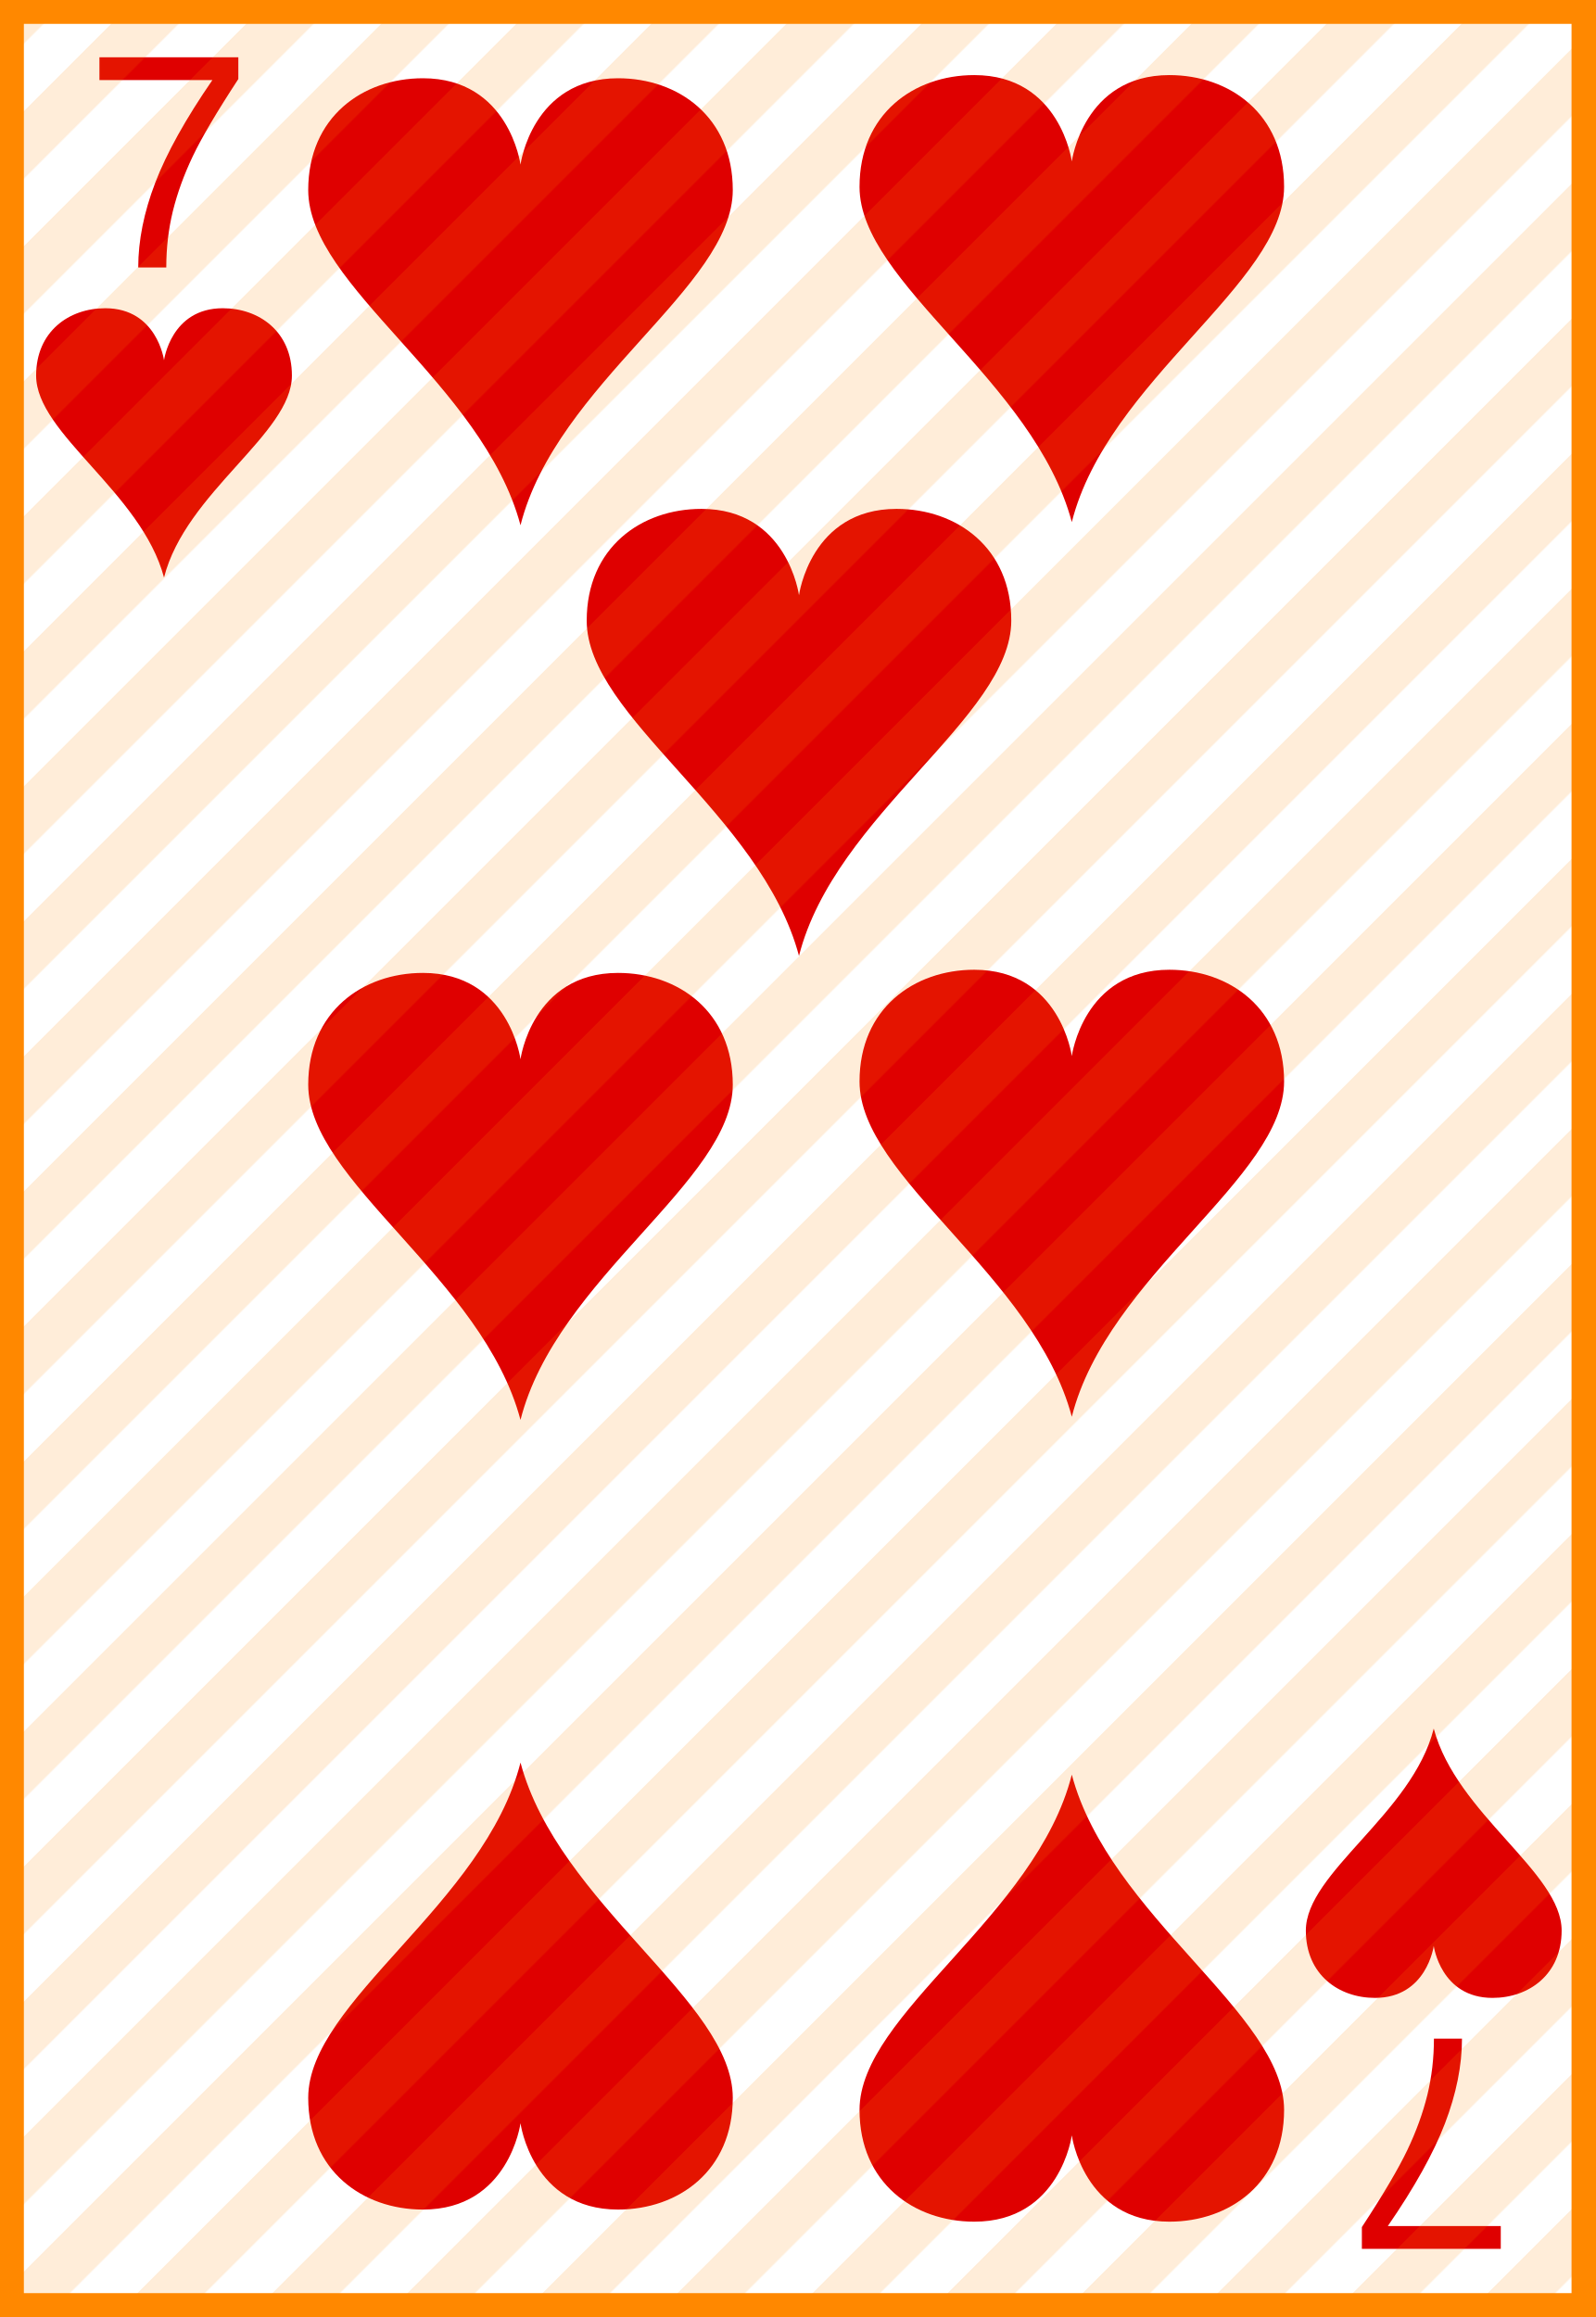
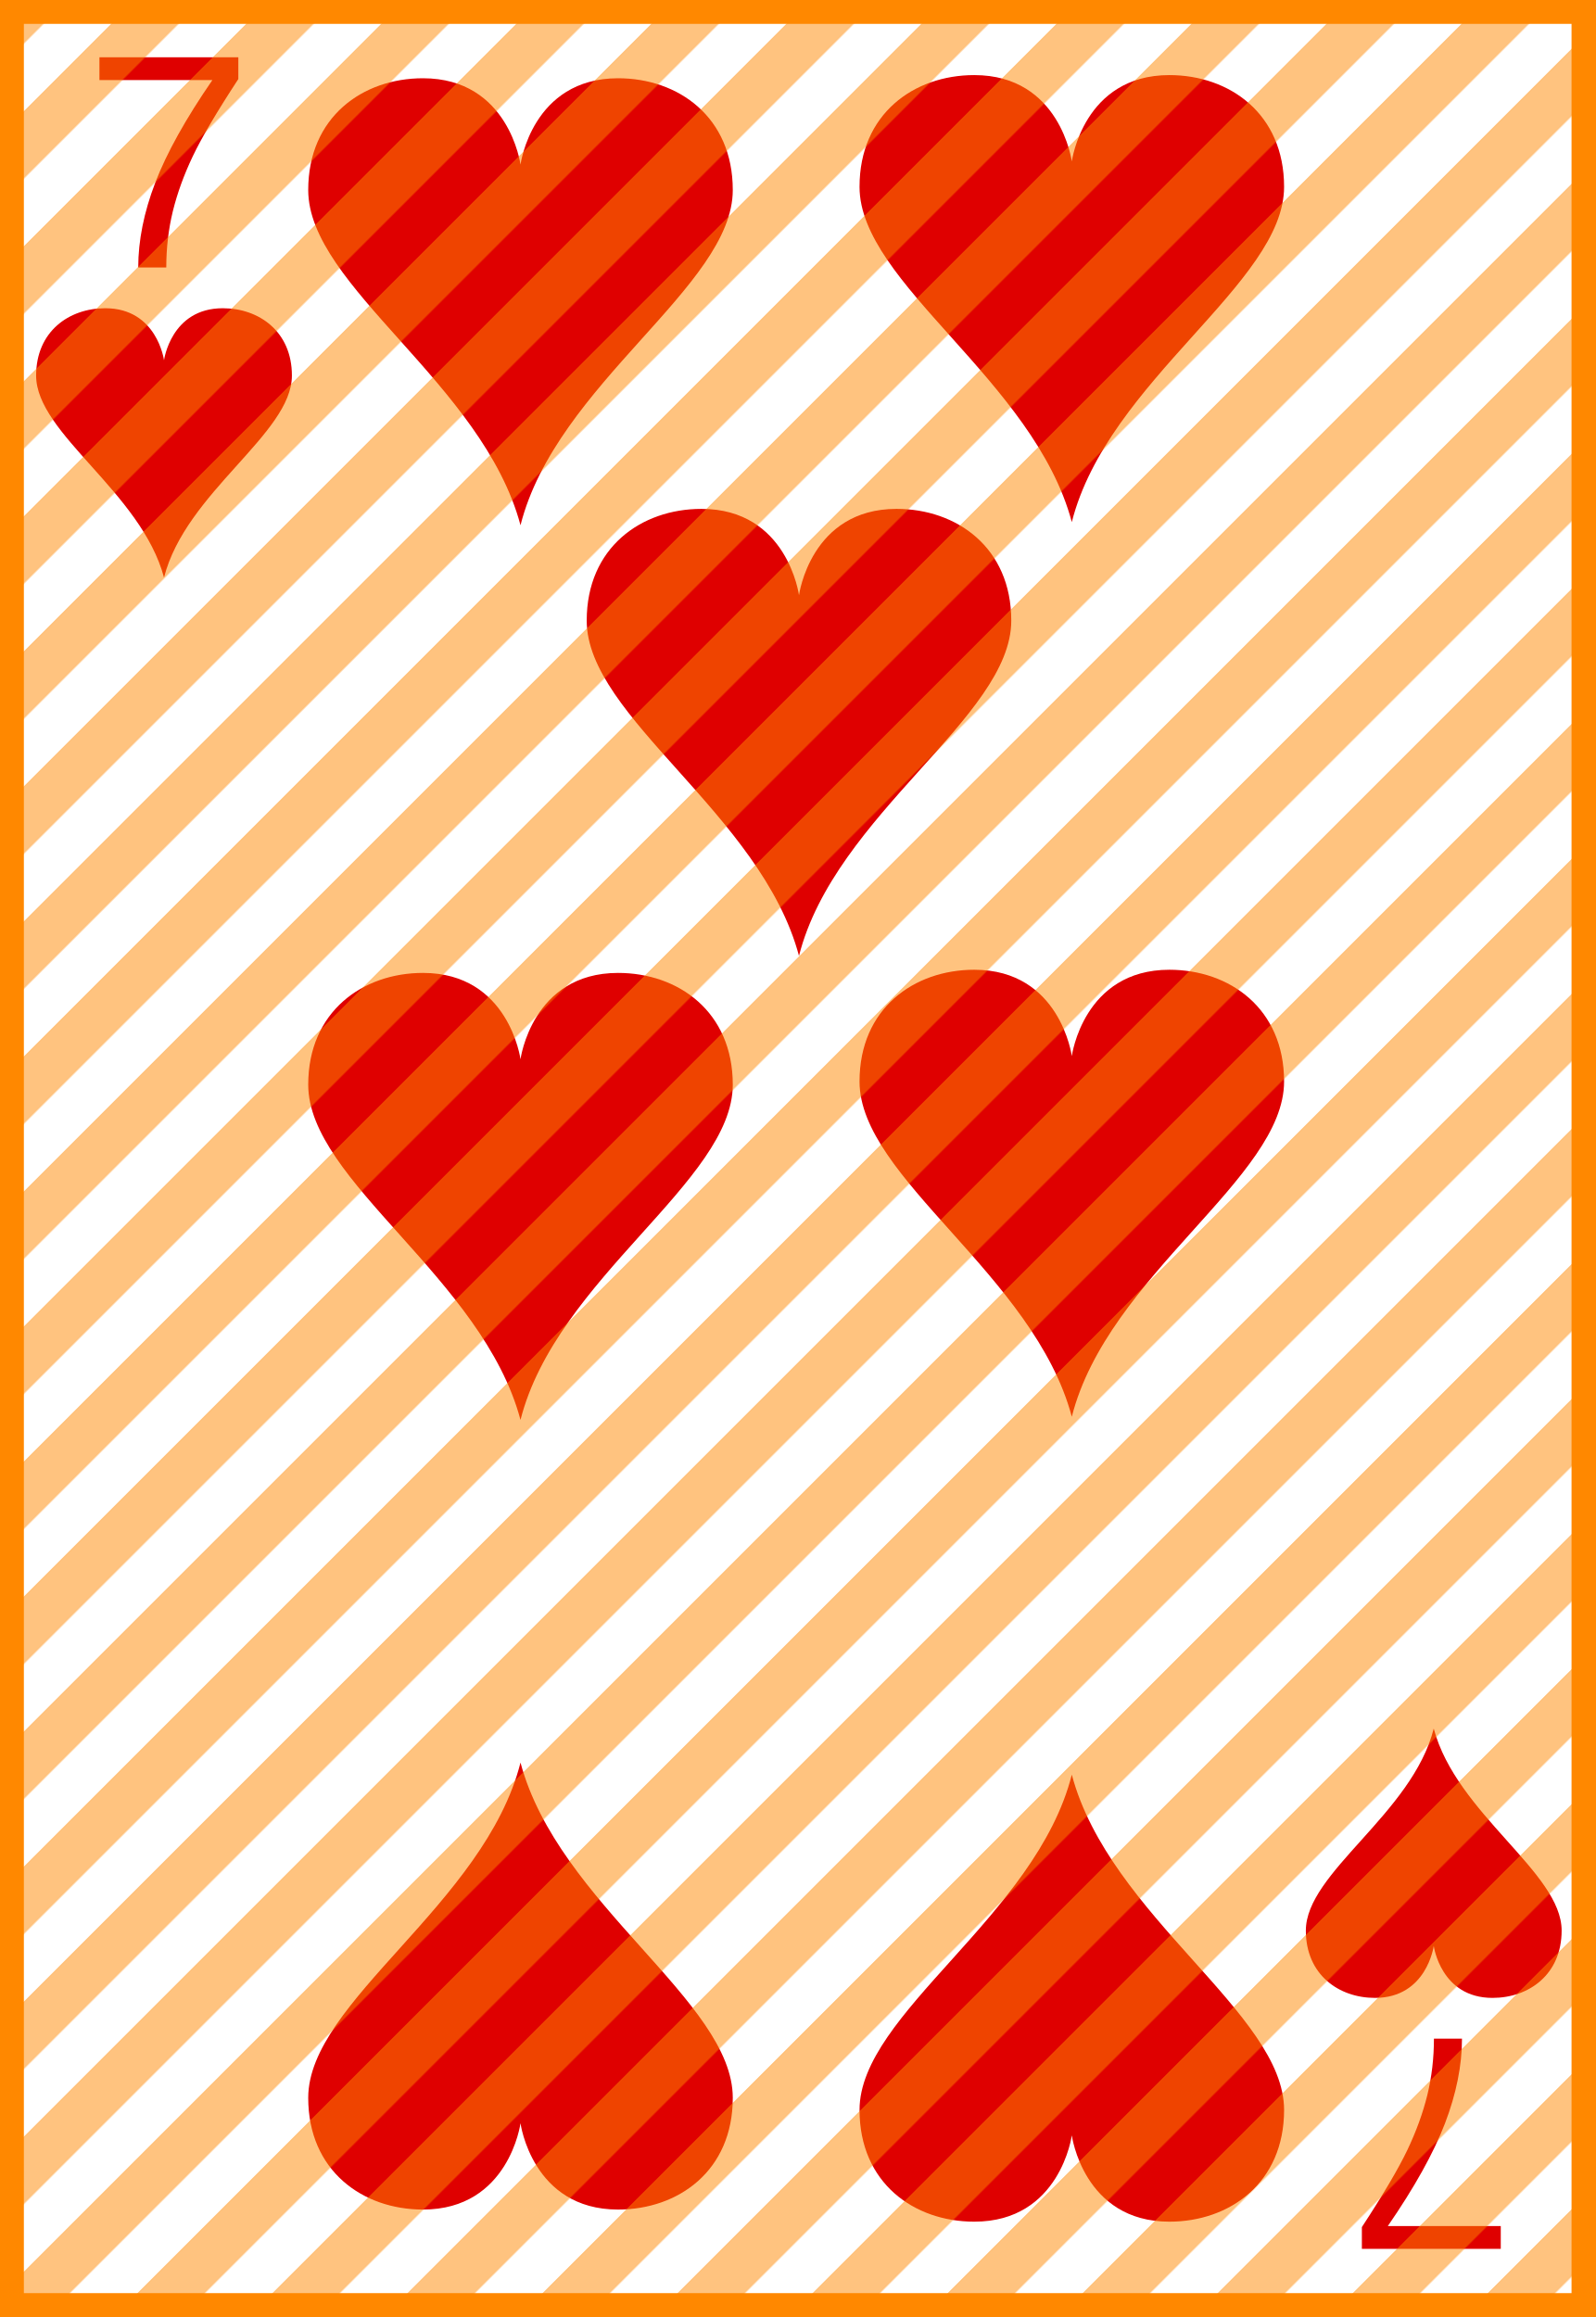
<svg xmlns="http://www.w3.org/2000/svg" xmlns:xlink="http://www.w3.org/1999/xlink" width="167.087pt" height="242.667pt" viewBox="0 0 167.087 242.667" xml:space="preserve" id="svg2" version="1.1">
  <defs id="defs41">
    <pattern id="diagonalStripes" patternUnits="userSpaceOnUse" width="10" height="10" patternTransform="rotate(45)">
-       <line x1="0" y="0" x2="0" y2="10" stroke="#FF8800" stroke-width="10" opacity="0.15" />
+       <line x1="0" y="0" x2="0" y2="10" stroke="#FF8800" stroke-width="10" opacity="0.5" />
    </pattern>
    <radialGradient xlink:href="#linearGradient3773" id="radialGradient3781" cx="-0.158" cy="-8.835" fx="-0.158" fy="-8.835" r="8" gradientTransform="matrix(-1.584269,-0.02349808,0.03071979,-2.477574,-0.2485638,-26.71351)" gradientUnits="userSpaceOnUse" />
    <linearGradient id="linearGradient3773">
      <stop style="stop-color:#000000;stop-opacity:1;" offset="0" id="stop3775" />
      <stop style="stop-color:#000000;stop-opacity:0.649;" offset="1" id="stop3777" />
    </linearGradient>
    <radialGradient xlink:href="#linearGradient3773" id="radialGradient3957" cx="-0.158" cy="-8.835" fx="-0.158" fy="-8.835" r="8" gradientTransform="matrix(-1.584269,-0.02349808,0.03071979,-2.477574,-0.2485638,-26.71351)" gradientUnits="userSpaceOnUse" />
    <linearGradient id="linearGradient3959">
      <stop style="stop-color:#000000;stop-opacity:1;" offset="0" id="stop3961" />
      <stop style="stop-color:#000000;stop-opacity:0.649;" offset="1" id="stop3963" />
    </linearGradient>
    <radialGradient r="81.903" fy="509.476" fx="168.025" cy="509.476" cx="168.025" gradientTransform="matrix(1.25656,-0.7774064,0.3366382,0.5361257,-221.2021,359.2426)" gradientUnits="userSpaceOnUse" id="radialGradient3975" xlink:href="#linearGradient3784-4" />
    <linearGradient id="linearGradient3784-4">
      <stop style="stop-color:#ffffff;stop-opacity:0.435;" offset="0" id="stop3786-8" />
      <stop style="stop-color:#000000;stop-opacity:0;" offset="1" id="stop3788-6" />
    </linearGradient>
    <radialGradient xlink:href="#linearGradient3784-4-5" id="radialGradient3929" gradientUnits="userSpaceOnUse" gradientTransform="matrix(1.25656,-0.7774064,0.3366382,0.5361257,-221.2021,359.2426)" cx="168.025" cy="509.476" fx="168.025" fy="509.476" r="81.903" />
    <linearGradient id="linearGradient3784-4-5">
      <stop style="stop-color:#ffffff;stop-opacity:0.489;" offset="0" id="stop3786-8-0" />
      <stop style="stop-color:#000000;stop-opacity:0;" offset="1" id="stop3788-6-3" />
    </linearGradient>
    <radialGradient xlink:href="#linearGradient3784-4-1" id="radialGradient3927" gradientUnits="userSpaceOnUse" gradientTransform="matrix(1.25656,-0.7774064,0.3366382,0.5361257,-221.2021,359.2426)" cx="168.025" cy="509.476" fx="168.025" fy="509.476" r="81.903" />
    <linearGradient id="linearGradient3784-4-1">
      <stop style="stop-color:#ffffff;stop-opacity:0.237;" offset="0" id="stop3786-8-03" />
      <stop style="stop-color:#000000;stop-opacity:0;" offset="1" id="stop3788-6-6" />
    </linearGradient>
    <radialGradient xlink:href="#linearGradient3768" id="radialGradient3776" cx="-0.206" cy="-4.579" fx="-0.206" fy="-4.579" r="8" gradientTransform="matrix(-1,0,0,-1.720176,-0.4120407,-13.02719)" gradientUnits="userSpaceOnUse" />
    <linearGradient id="linearGradient3768">
      <stop style="stop-color:#df0000;stop-opacity:1;" offset="0" id="stop3770" />
      <stop style="stop-color:#df0000;stop-opacity:0.672;" offset="1" id="stop3772" />
    </linearGradient>
    <radialGradient r="81.903" fy="511.223" fx="171.487" cy="511.223" cx="171.487" gradientTransform="matrix(1.152989,-0.6739155,0.3948202,0.6754904,-233.6326,270.4008)" gradientUnits="userSpaceOnUse" id="radialGradient4013" xlink:href="#linearGradient3784-4-6" />
    <linearGradient id="linearGradient3784-4-6">
      <stop style="stop-color:#ffffff;stop-opacity:0.313;" offset="0" id="stop3786-8-8" />
      <stop style="stop-color:#000000;stop-opacity:0;" offset="1" id="stop3788-6-8" />
    </linearGradient>
    <radialGradient r="81.903" fy="492.632" fx="159.354" cy="492.632" cx="159.354" gradientTransform="matrix(1.089478,-0.715138,0.4464527,0.6562658,-244.9333,290.9185)" gradientUnits="userSpaceOnUse" id="radialGradient4013-8" xlink:href="#linearGradient3784-4-2" />
    <linearGradient id="linearGradient3784-4-2">
      <stop style="stop-color:#ffffff;stop-opacity:0.29;" offset="0" id="stop3786-8-1" />
      <stop style="stop-color:#000000;stop-opacity:0;" offset="1" id="stop3788-6-5" />
    </linearGradient>
    <radialGradient r="81.903" fy="492.632" fx="159.354" cy="492.632" cx="159.354" gradientTransform="matrix(1.089478,-0.715138,0.4464527,0.6562658,-244.9333,290.9185)" gradientUnits="userSpaceOnUse" id="radialGradient3073" xlink:href="#linearGradient3784-4-2" />
  </defs>
  <g id="Layer_x0020_1" style="fill-rule:nonzero;clip-rule:nonzero;stroke:#000000;stroke-miterlimit:4;">
    <path style="fill:#FFFFFF;stroke-width:0.5;" d="M166.837,235.548c0,3.777-3.087,6.869-6.871,6.869H7.111c-3.775,0-6.861-3.092-6.861-6.869V7.12C0.25,3.343,3.336,0.25,7.111,0.25h152.855    c3.784,0,6.871,3.093,6.871,6.87v228.428z" id="path5" />
    <g style="stroke:none;" id="g7">
      <g id="g9">
				
			</g>
    </g>
    <g id="g15">
			
		</g>
    <g id="g19">
			
		</g>
    <g style="stroke:none;" id="g23">
      <g id="g25">
				
			</g>
    </g>
    <g style="stroke:none;" id="g31">
      <g id="g33">
				
			</g>
    </g>
  </g>
  <text xml:space="preserve" style="font-size:32px;font-style:normal;font-weight:normal;line-height:125%;letter-spacing:0px;word-spacing:0px;fill:#df0000;fill-opacity:1;stroke:none;font-family:Bitstream Vera Sans" x="8.775" y="28.013" id="text3788">
    <tspan id="tspan3790" x="8.775" y="28.013" style="font-style:normal;font-variant:normal;font-weight:normal;font-stretch:normal;fill:#df0000;fill-opacity:1;font-family:Arial;-inkscape-font-specification:Arial">7</tspan>
  </text>
  <g transform="matrix(1.674307,0,0,1.566992,17.17751,46.38532)" id="layer1-9-6" style="fill:#df0000;fill-opacity:1">
    <path style="fill:#df0000;fill-opacity:1" id="hl-8" d="M 3.676,-9 C 0.433,-9 0,-5.523 0,-5.523 0,-5.523 -0.433,-9 -3.676,-9 -5.946,-9 -8,-7.441 -8,-4.5 -8,-0.614 -1.421,3.294 0,9 1.352,3.299 8,-0.614 8,-4.5 8,-7.441 5.946,-9 3.676,-9 z" />
  </g>
  <text xml:space="preserve" style="font-size:32px;font-style:normal;font-weight:normal;line-height:125%;letter-spacing:0px;word-spacing:0px;fill:#df0000;fill-opacity:1;stroke:none;font-family:Bitstream Vera Sans" x="-158.818" y="-213.515" id="text3788-4" transform="scale(-1,-1)">
    <tspan id="tspan3790-3" x="-158.818" y="-213.515" style="font-style:normal;font-variant:normal;font-weight:normal;font-stretch:normal;fill:#df0000;fill-opacity:1;font-family:Arial;-inkscape-font-specification:Arial">7</tspan>
  </text>
  <g transform="matrix(-1.674307,0,0,-1.566992,150.156,195.1431)" id="layer1-9-6-5" style="fill:#df0000;fill-opacity:1">
    <path style="fill:#df0000;fill-opacity:1" id="hl-8-1" d="M 3.676,-9 C 0.433,-9 0,-5.523 0,-5.523 0,-5.523 -0.433,-9 -3.676,-9 -5.946,-9 -8,-7.441 -8,-4.5 -8,-0.614 -1.421,3.294 0,9 1.352,3.299 8,-0.614 8,-4.5 8,-7.441 5.946,-9 3.676,-9 z" />
  </g>
  <g transform="matrix(2.779008,0,0,2.600887,54.51227,31.60377)" id="layer1-9-6-8" style="fill:#df0000;fill-opacity:1">
    <path style="fill:#df0000;fill-opacity:1" id="hl-8-8" d="M 3.676,-9 C 0.433,-9 0,-5.523 0,-5.523 0,-5.523 -0.433,-9 -3.676,-9 -5.946,-9 -8,-7.441 -8,-4.5 -8,-0.614 -1.421,3.294 0,9 1.352,3.299 8,-0.614 8,-4.5 8,-7.441 5.946,-9 3.676,-9 z" />
  </g>
  <g transform="matrix(-2.779008,0,0,-2.600887,54.51227,208.0062)" id="layer1-9-6-8-9" style="fill:#df0000;fill-opacity:1">
    <path style="fill:#df0000;fill-opacity:1" id="hl-8-8-5" d="M 3.676,-9 C 0.433,-9 0,-5.523 0,-5.523 0,-5.523 -0.433,-9 -3.676,-9 -5.946,-9 -8,-7.441 -8,-4.5 -8,-0.614 -1.421,3.294 0,9 1.352,3.299 8,-0.614 8,-4.5 8,-7.441 5.946,-9 3.676,-9 z" />
  </g>
  <g transform="matrix(2.779008,0,0,2.600887,54.51227,125.3046)" id="layer1-9-6-8-8" style="fill:#df0000;fill-opacity:1">
    <path style="fill:#df0000;fill-opacity:1" id="hl-8-8-8" d="M 3.676,-9 C 0.433,-9 0,-5.523 0,-5.523 0,-5.523 -0.433,-9 -3.676,-9 -5.946,-9 -8,-7.441 -8,-4.5 -8,-0.614 -1.421,3.294 0,9 1.352,3.299 8,-0.614 8,-4.5 8,-7.441 5.946,-9 3.676,-9 z" />
  </g>
  <g transform="matrix(2.779008,0,0,2.600887,112.2504,31.27278)" id="layer1-9-6-8-88" style="fill:#df0000;fill-opacity:1">
    <path style="fill:#df0000;fill-opacity:1" id="hl-8-8-4" d="M 3.676,-9 C 0.433,-9 0,-5.523 0,-5.523 0,-5.523 -0.433,-9 -3.676,-9 -5.946,-9 -8,-7.441 -8,-4.5 -8,-0.614 -1.421,3.294 0,9 1.352,3.299 8,-0.614 8,-4.5 8,-7.441 5.946,-9 3.676,-9 z" />
  </g>
  <g transform="matrix(-2.779008,0,0,-2.600887,112.2504,209.2752)" id="layer1-9-6-8-9-3" style="fill:#df0000;fill-opacity:1">
    <path style="fill:#df0000;fill-opacity:1" id="hl-8-8-5-1" d="M 3.676,-9 C 0.433,-9 0,-5.523 0,-5.523 0,-5.523 -0.433,-9 -3.676,-9 -5.946,-9 -8,-7.441 -8,-4.5 -8,-0.614 -1.421,3.294 0,9 1.352,3.299 8,-0.614 8,-4.5 8,-7.441 5.946,-9 3.676,-9 z" />
  </g>
  <g transform="matrix(2.779008,0,0,2.600887,112.2504,124.9736)" id="layer1-9-6-8-8-4" style="fill:#df0000;fill-opacity:1">
    <path style="fill:#df0000;fill-opacity:1" id="hl-8-8-8-9" d="M 3.676,-9 C 0.433,-9 0,-5.523 0,-5.523 0,-5.523 -0.433,-9 -3.676,-9 -5.946,-9 -8,-7.441 -8,-4.5 -8,-0.614 -1.421,3.294 0,9 1.352,3.299 8,-0.614 8,-4.5 8,-7.441 5.946,-9 3.676,-9 z" />
  </g>
  <g transform="matrix(2.779008,0,0,2.600887,83.67827,76.70508)" id="layer1-9-6-8-884" style="fill:#df0000;fill-opacity:1">
    <path style="fill:#df0000;fill-opacity:1" id="hl-8-8-3" d="M 3.676,-9 C 0.433,-9 0,-5.523 0,-5.523 0,-5.523 -0.433,-9 -3.676,-9 -5.946,-9 -8,-7.441 -8,-4.5 -8,-0.614 -1.421,3.294 0,9 1.352,3.299 8,-0.614 8,-4.5 8,-7.441 5.946,-9 3.676,-9 z" />
  </g>
  <rect x="0.25" y="0.25" width="166.587" height="242.167" fill="url(#diagonalStripes)" stroke="none" />
  <rect x="0" y="0" width="167.087" height="242.667" fill="none" stroke="#FF8800" stroke-width="5" />
</svg>
